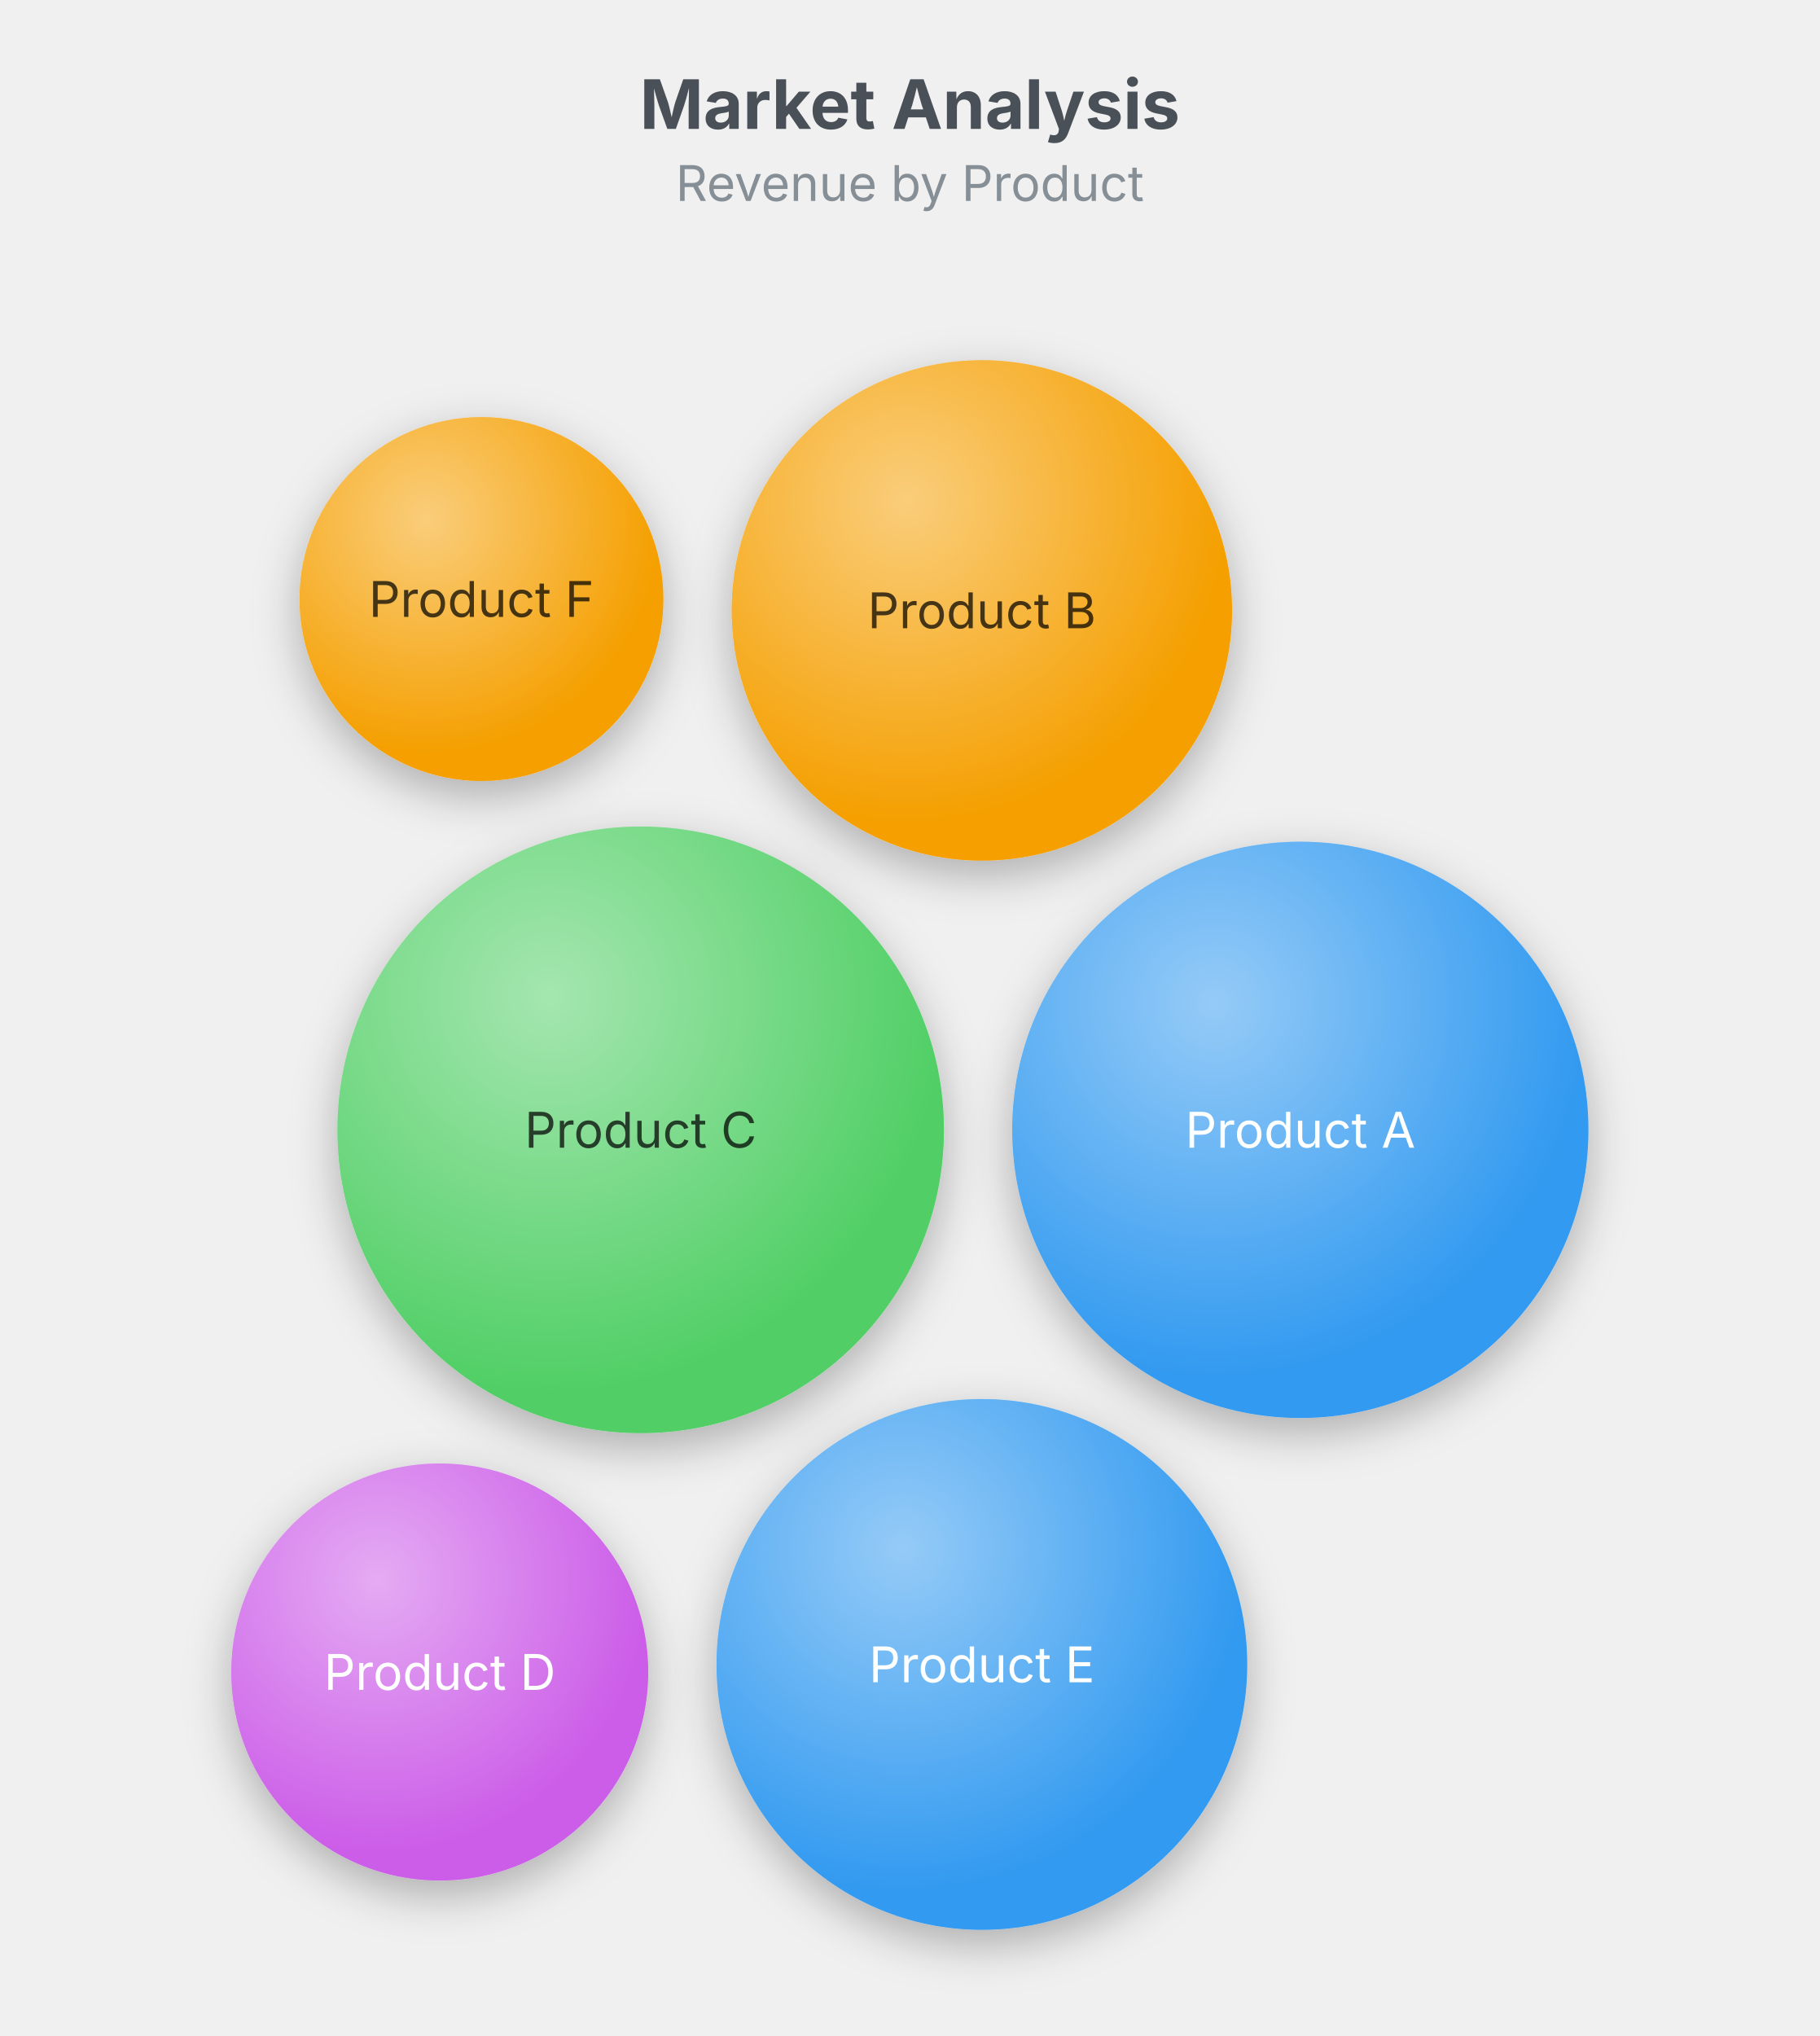
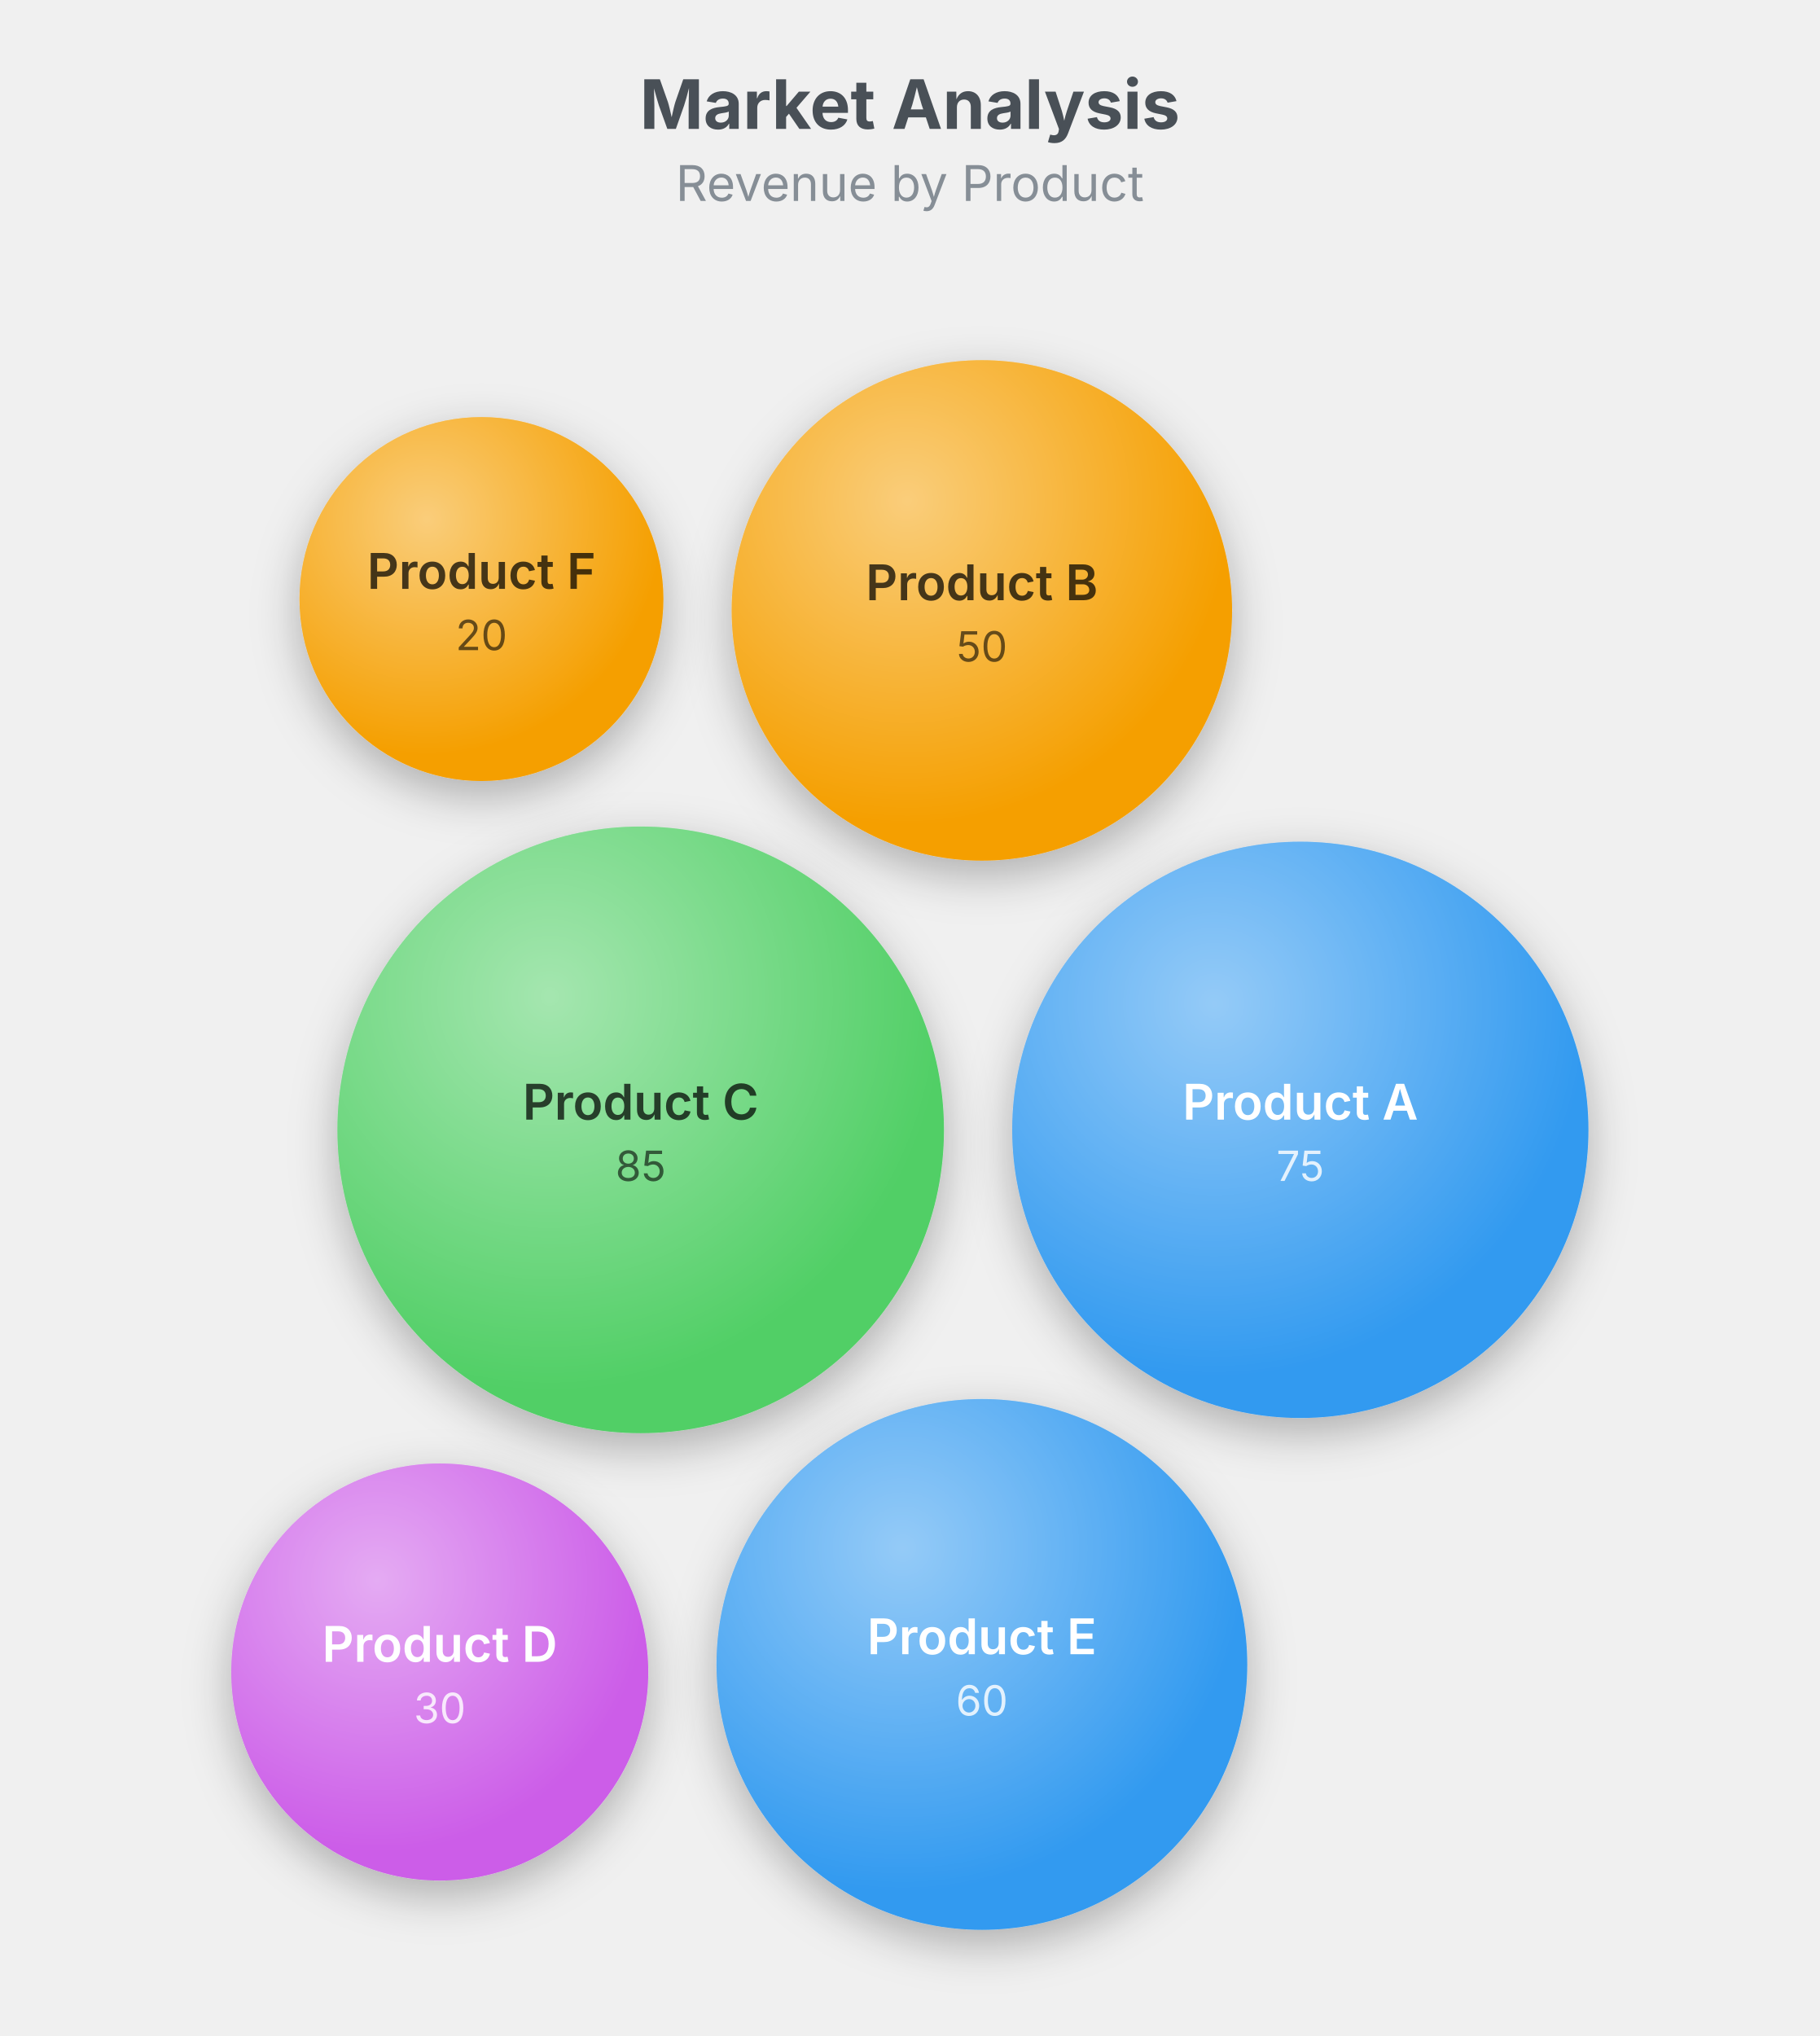
<svg xmlns="http://www.w3.org/2000/svg" width="480" height="537" viewBox="0 0 480 537">
  <text x="240" y="34" text-anchor="middle" font-family="Inter, system-ui, -apple-system, sans-serif" font-size="18" font-weight="700" fill="#495057">Market Analysis</text>
  <text x="240" y="53" text-anchor="middle" font-family="Inter, system-ui, -apple-system, sans-serif" font-size="13" fill="#868e96">Revenue by Product</text>
  <g class="bubble-chart" transform="translate(0,67)">
    <defs>
      <filter id="bub-1-sh" x="-50%" y="-50%" width="200%" height="200%">
        <feDropShadow dx="0" dy="4" stdDeviation="6" flood-color="rgba(0,0,0,0.28)" />
      </filter>
      <radialGradient id="bub-1-hl" cx="35%" cy="28%" r="65%" fx="35%" fy="28%">
        <stop offset="0%" stop-color="rgba(255,255,255,0.48)" />
        <stop offset="100%" stop-color="rgba(255,255,255,0)" />
      </radialGradient>
    </defs>
    <circle cx="169" cy="231" r="80" fill="#51cf66" filter="url(#bub-1-sh)">
-       <animate attributeName="r" values="80;86;80" dur="2s" begin="0s" repeatCount="indefinite" calcMode="spline" keySplines="0.45 0 0.55 1;0.45 0 0.55 1" keyTimes="0;0.5;1" />
+       <animate attributeName="r" values="80;83;80" dur="3s" begin="0s" repeatCount="indefinite" calcMode="spline" keySplines="0.45 0 0.55 1;0.45 0 0.55 1" keyTimes="0;0.5;1" />
    </circle>
    <circle cx="169" cy="231" r="80" fill="url(#bub-1-hl)" pointer-events="none">
-       <animate attributeName="r" values="80;86;80" dur="2s" begin="0s" repeatCount="indefinite" calcMode="spline" keySplines="0.45 0 0.55 1;0.45 0 0.55 1" keyTimes="0;0.5;1" />
+       <animate attributeName="r" values="80;83;80" dur="3s" begin="0s" repeatCount="indefinite" calcMode="spline" keySplines="0.45 0 0.55 1;0.45 0 0.55 1" keyTimes="0;0.5;1" />
    </circle>
-     <text x="169" y="231" text-anchor="middle" dominant-baseline="middle" font-family="Inter, system-ui, -apple-system, sans-serif" font-size="13" fill="rgba(0,0,0,0.72)" pointer-events="none">Product C</text>
+     <text x="169" y="223.5" text-anchor="middle" dominant-baseline="middle" font-family="Inter, system-ui, -apple-system, sans-serif" font-size="13" font-weight="600" fill="rgba(0,0,0,0.72)" pointer-events="none">Product C</text>
+     <text x="169" y="240.5" text-anchor="middle" dominant-baseline="middle" font-family="Inter, system-ui, -apple-system, sans-serif" font-size="11" fill="rgba(0,0,0,0.72)" opacity="0.82" pointer-events="none">85</text>
    <circle cx="343" cy="231" r="76" fill="#339af0" filter="url(#bub-1-sh)">
-       <animate attributeName="r" values="76;82;76" dur="2s" begin="0.5s" repeatCount="indefinite" calcMode="spline" keySplines="0.45 0 0.55 1;0.45 0 0.55 1" keyTimes="0;0.5;1" />
+       <animate attributeName="r" values="76;79;76" dur="3s" begin="0.5s" repeatCount="indefinite" calcMode="spline" keySplines="0.45 0 0.55 1;0.45 0 0.55 1" keyTimes="0;0.5;1" />
    </circle>
    <circle cx="343" cy="231" r="76" fill="url(#bub-1-hl)" pointer-events="none">
-       <animate attributeName="r" values="76;82;76" dur="2s" begin="0.5s" repeatCount="indefinite" calcMode="spline" keySplines="0.45 0 0.55 1;0.45 0 0.55 1" keyTimes="0;0.5;1" />
+       <animate attributeName="r" values="76;79;76" dur="3s" begin="0.5s" repeatCount="indefinite" calcMode="spline" keySplines="0.45 0 0.55 1;0.45 0 0.55 1" keyTimes="0;0.5;1" />
    </circle>
-     <text x="343" y="231" text-anchor="middle" dominant-baseline="middle" font-family="Inter, system-ui, -apple-system, sans-serif" font-size="13" fill="#ffffff" pointer-events="none">Product A</text>
+     <text x="343" y="223.5" text-anchor="middle" dominant-baseline="middle" font-family="Inter, system-ui, -apple-system, sans-serif" font-size="13" font-weight="600" fill="#ffffff" pointer-events="none">Product A</text>
+     <text x="343" y="240.5" text-anchor="middle" dominant-baseline="middle" font-family="Inter, system-ui, -apple-system, sans-serif" font-size="11" fill="#ffffff" opacity="0.82" pointer-events="none">75</text>
    <circle cx="259" cy="372" r="70" fill="#339af0" filter="url(#bub-1-sh)">
-       <animate attributeName="r" values="70;76;70" dur="2s" begin="1s" repeatCount="indefinite" calcMode="spline" keySplines="0.45 0 0.55 1;0.45 0 0.55 1" keyTimes="0;0.5;1" />
+       <animate attributeName="r" values="70;73;70" dur="3s" begin="1s" repeatCount="indefinite" calcMode="spline" keySplines="0.45 0 0.55 1;0.45 0 0.55 1" keyTimes="0;0.5;1" />
    </circle>
    <circle cx="259" cy="372" r="70" fill="url(#bub-1-hl)" pointer-events="none">
-       <animate attributeName="r" values="70;76;70" dur="2s" begin="1s" repeatCount="indefinite" calcMode="spline" keySplines="0.45 0 0.55 1;0.45 0 0.55 1" keyTimes="0;0.5;1" />
+       <animate attributeName="r" values="70;73;70" dur="3s" begin="1s" repeatCount="indefinite" calcMode="spline" keySplines="0.45 0 0.55 1;0.45 0 0.55 1" keyTimes="0;0.5;1" />
    </circle>
-     <text x="259" y="372" text-anchor="middle" dominant-baseline="middle" font-family="Inter, system-ui, -apple-system, sans-serif" font-size="13" fill="#ffffff" pointer-events="none">Product E</text>
+     <text x="259" y="364.5" text-anchor="middle" dominant-baseline="middle" font-family="Inter, system-ui, -apple-system, sans-serif" font-size="13" font-weight="600" fill="#ffffff" pointer-events="none">Product E</text>
+     <text x="259" y="381.5" text-anchor="middle" dominant-baseline="middle" font-family="Inter, system-ui, -apple-system, sans-serif" font-size="11" fill="#ffffff" opacity="0.82" pointer-events="none">60</text>
    <circle cx="259" cy="94" r="66" fill="#f59f00" filter="url(#bub-1-sh)">
-       <animate attributeName="r" values="66;71;66" dur="2s" begin="1.5s" repeatCount="indefinite" calcMode="spline" keySplines="0.45 0 0.55 1;0.45 0 0.55 1" keyTimes="0;0.5;1" />
+       <animate attributeName="r" values="66;69;66" dur="3s" begin="1.5s" repeatCount="indefinite" calcMode="spline" keySplines="0.45 0 0.55 1;0.45 0 0.55 1" keyTimes="0;0.5;1" />
    </circle>
    <circle cx="259" cy="94" r="66" fill="url(#bub-1-hl)" pointer-events="none">
-       <animate attributeName="r" values="66;71;66" dur="2s" begin="1.5s" repeatCount="indefinite" calcMode="spline" keySplines="0.45 0 0.55 1;0.45 0 0.55 1" keyTimes="0;0.5;1" />
+       <animate attributeName="r" values="66;69;66" dur="3s" begin="1.5s" repeatCount="indefinite" calcMode="spline" keySplines="0.45 0 0.55 1;0.45 0 0.55 1" keyTimes="0;0.5;1" />
    </circle>
-     <text x="259" y="94" text-anchor="middle" dominant-baseline="middle" font-family="Inter, system-ui, -apple-system, sans-serif" font-size="13" fill="rgba(0,0,0,0.72)" pointer-events="none">Product B</text>
+     <text x="259" y="86.5" text-anchor="middle" dominant-baseline="middle" font-family="Inter, system-ui, -apple-system, sans-serif" font-size="13" font-weight="600" fill="rgba(0,0,0,0.72)" pointer-events="none">Product B</text>
+     <text x="259" y="103.5" text-anchor="middle" dominant-baseline="middle" font-family="Inter, system-ui, -apple-system, sans-serif" font-size="11" fill="rgba(0,0,0,0.72)" opacity="0.82" pointer-events="none">50</text>
    <circle cx="116" cy="374" r="55" fill="#cc5de8" filter="url(#bub-1-sh)">
-       <animate attributeName="r" values="55;59;55" dur="2s" begin="0s" repeatCount="indefinite" calcMode="spline" keySplines="0.45 0 0.55 1;0.45 0 0.55 1" keyTimes="0;0.5;1" />
+       <animate attributeName="r" values="55;57;55" dur="3s" begin="0s" repeatCount="indefinite" calcMode="spline" keySplines="0.45 0 0.55 1;0.45 0 0.55 1" keyTimes="0;0.5;1" />
    </circle>
    <circle cx="116" cy="374" r="55" fill="url(#bub-1-hl)" pointer-events="none">
-       <animate attributeName="r" values="55;59;55" dur="2s" begin="0s" repeatCount="indefinite" calcMode="spline" keySplines="0.45 0 0.55 1;0.45 0 0.55 1" keyTimes="0;0.5;1" />
+       <animate attributeName="r" values="55;57;55" dur="3s" begin="0s" repeatCount="indefinite" calcMode="spline" keySplines="0.45 0 0.55 1;0.45 0 0.55 1" keyTimes="0;0.5;1" />
    </circle>
-     <text x="116" y="374" text-anchor="middle" dominant-baseline="middle" font-family="Inter, system-ui, -apple-system, sans-serif" font-size="13" fill="#ffffff" pointer-events="none">Product D</text>
+     <text x="116" y="366.5" text-anchor="middle" dominant-baseline="middle" font-family="Inter, system-ui, -apple-system, sans-serif" font-size="13" font-weight="600" fill="#ffffff" pointer-events="none">Product D</text>
+     <text x="116" y="383.5" text-anchor="middle" dominant-baseline="middle" font-family="Inter, system-ui, -apple-system, sans-serif" font-size="11" fill="#ffffff" opacity="0.82" pointer-events="none">30</text>
    <circle cx="127" cy="91" r="48" fill="#f59f00" filter="url(#bub-1-sh)">
-       <animate attributeName="r" values="48;52;48" dur="2s" begin="0.5s" repeatCount="indefinite" calcMode="spline" keySplines="0.45 0 0.55 1;0.45 0 0.55 1" keyTimes="0;0.5;1" />
+       <animate attributeName="r" values="48;50;48" dur="3s" begin="0.5s" repeatCount="indefinite" calcMode="spline" keySplines="0.45 0 0.55 1;0.45 0 0.55 1" keyTimes="0;0.5;1" />
    </circle>
    <circle cx="127" cy="91" r="48" fill="url(#bub-1-hl)" pointer-events="none">
-       <animate attributeName="r" values="48;52;48" dur="2s" begin="0.5s" repeatCount="indefinite" calcMode="spline" keySplines="0.45 0 0.55 1;0.45 0 0.55 1" keyTimes="0;0.5;1" />
+       <animate attributeName="r" values="48;50;48" dur="3s" begin="0.5s" repeatCount="indefinite" calcMode="spline" keySplines="0.45 0 0.55 1;0.45 0 0.55 1" keyTimes="0;0.5;1" />
    </circle>
-     <text x="127" y="91" text-anchor="middle" dominant-baseline="middle" font-family="Inter, system-ui, -apple-system, sans-serif" font-size="13" fill="rgba(0,0,0,0.72)" pointer-events="none">Product F</text>
+     <text x="127" y="83.5" text-anchor="middle" dominant-baseline="middle" font-family="Inter, system-ui, -apple-system, sans-serif" font-size="13" font-weight="600" fill="rgba(0,0,0,0.72)" pointer-events="none">Product F</text>
+     <text x="127" y="100.5" text-anchor="middle" dominant-baseline="middle" font-family="Inter, system-ui, -apple-system, sans-serif" font-size="11" fill="rgba(0,0,0,0.72)" opacity="0.82" pointer-events="none">20</text>
  </g>
</svg>
